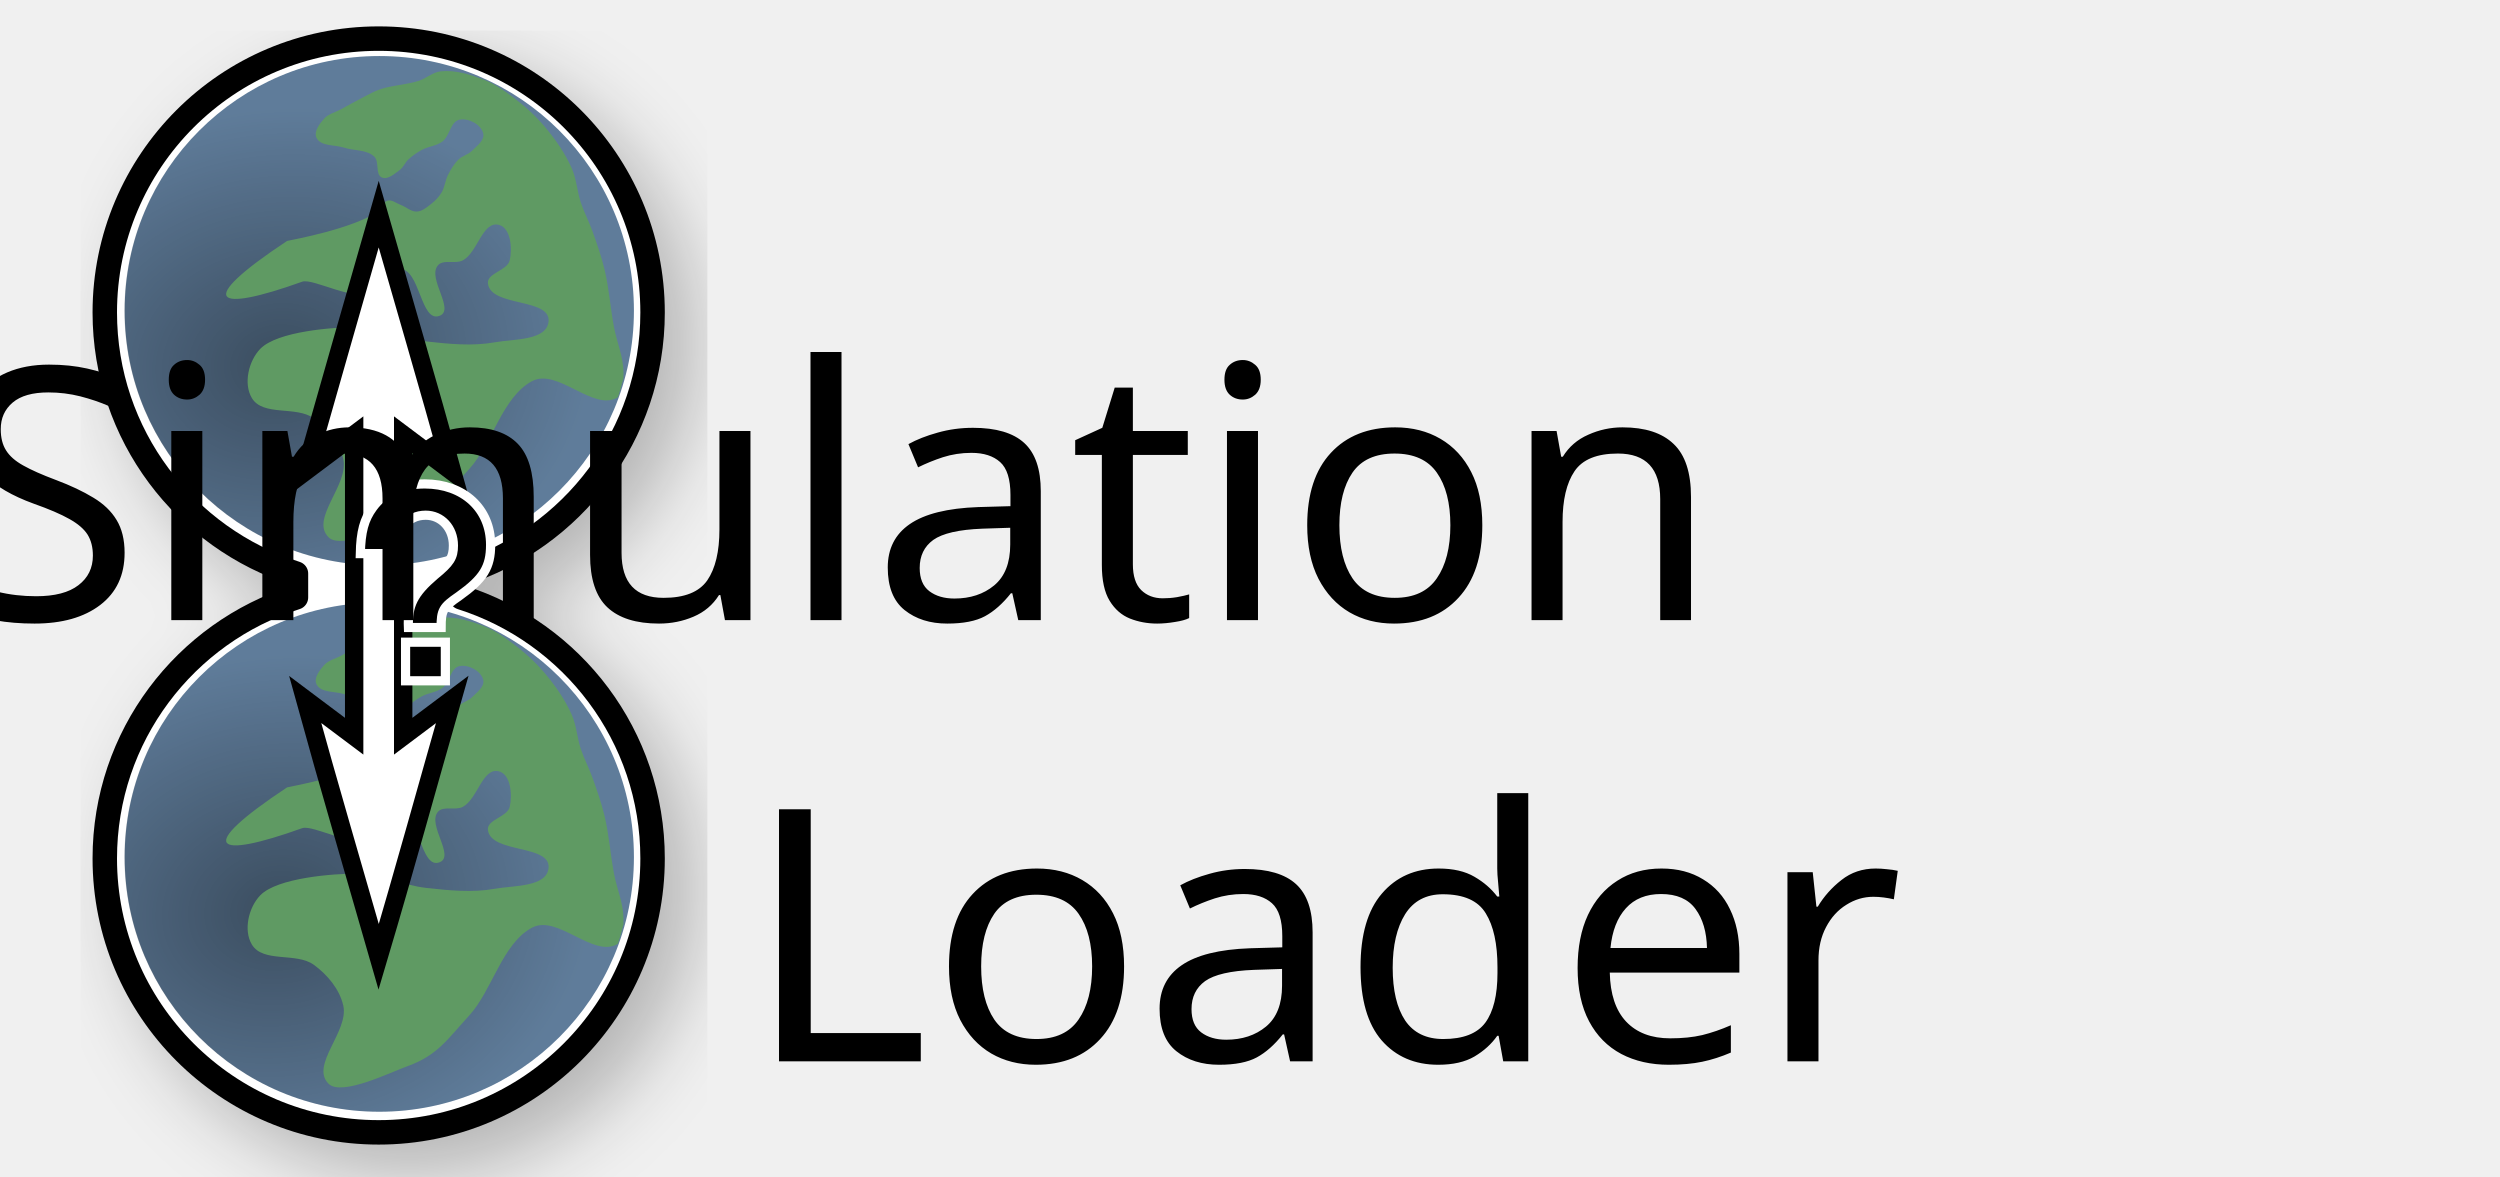
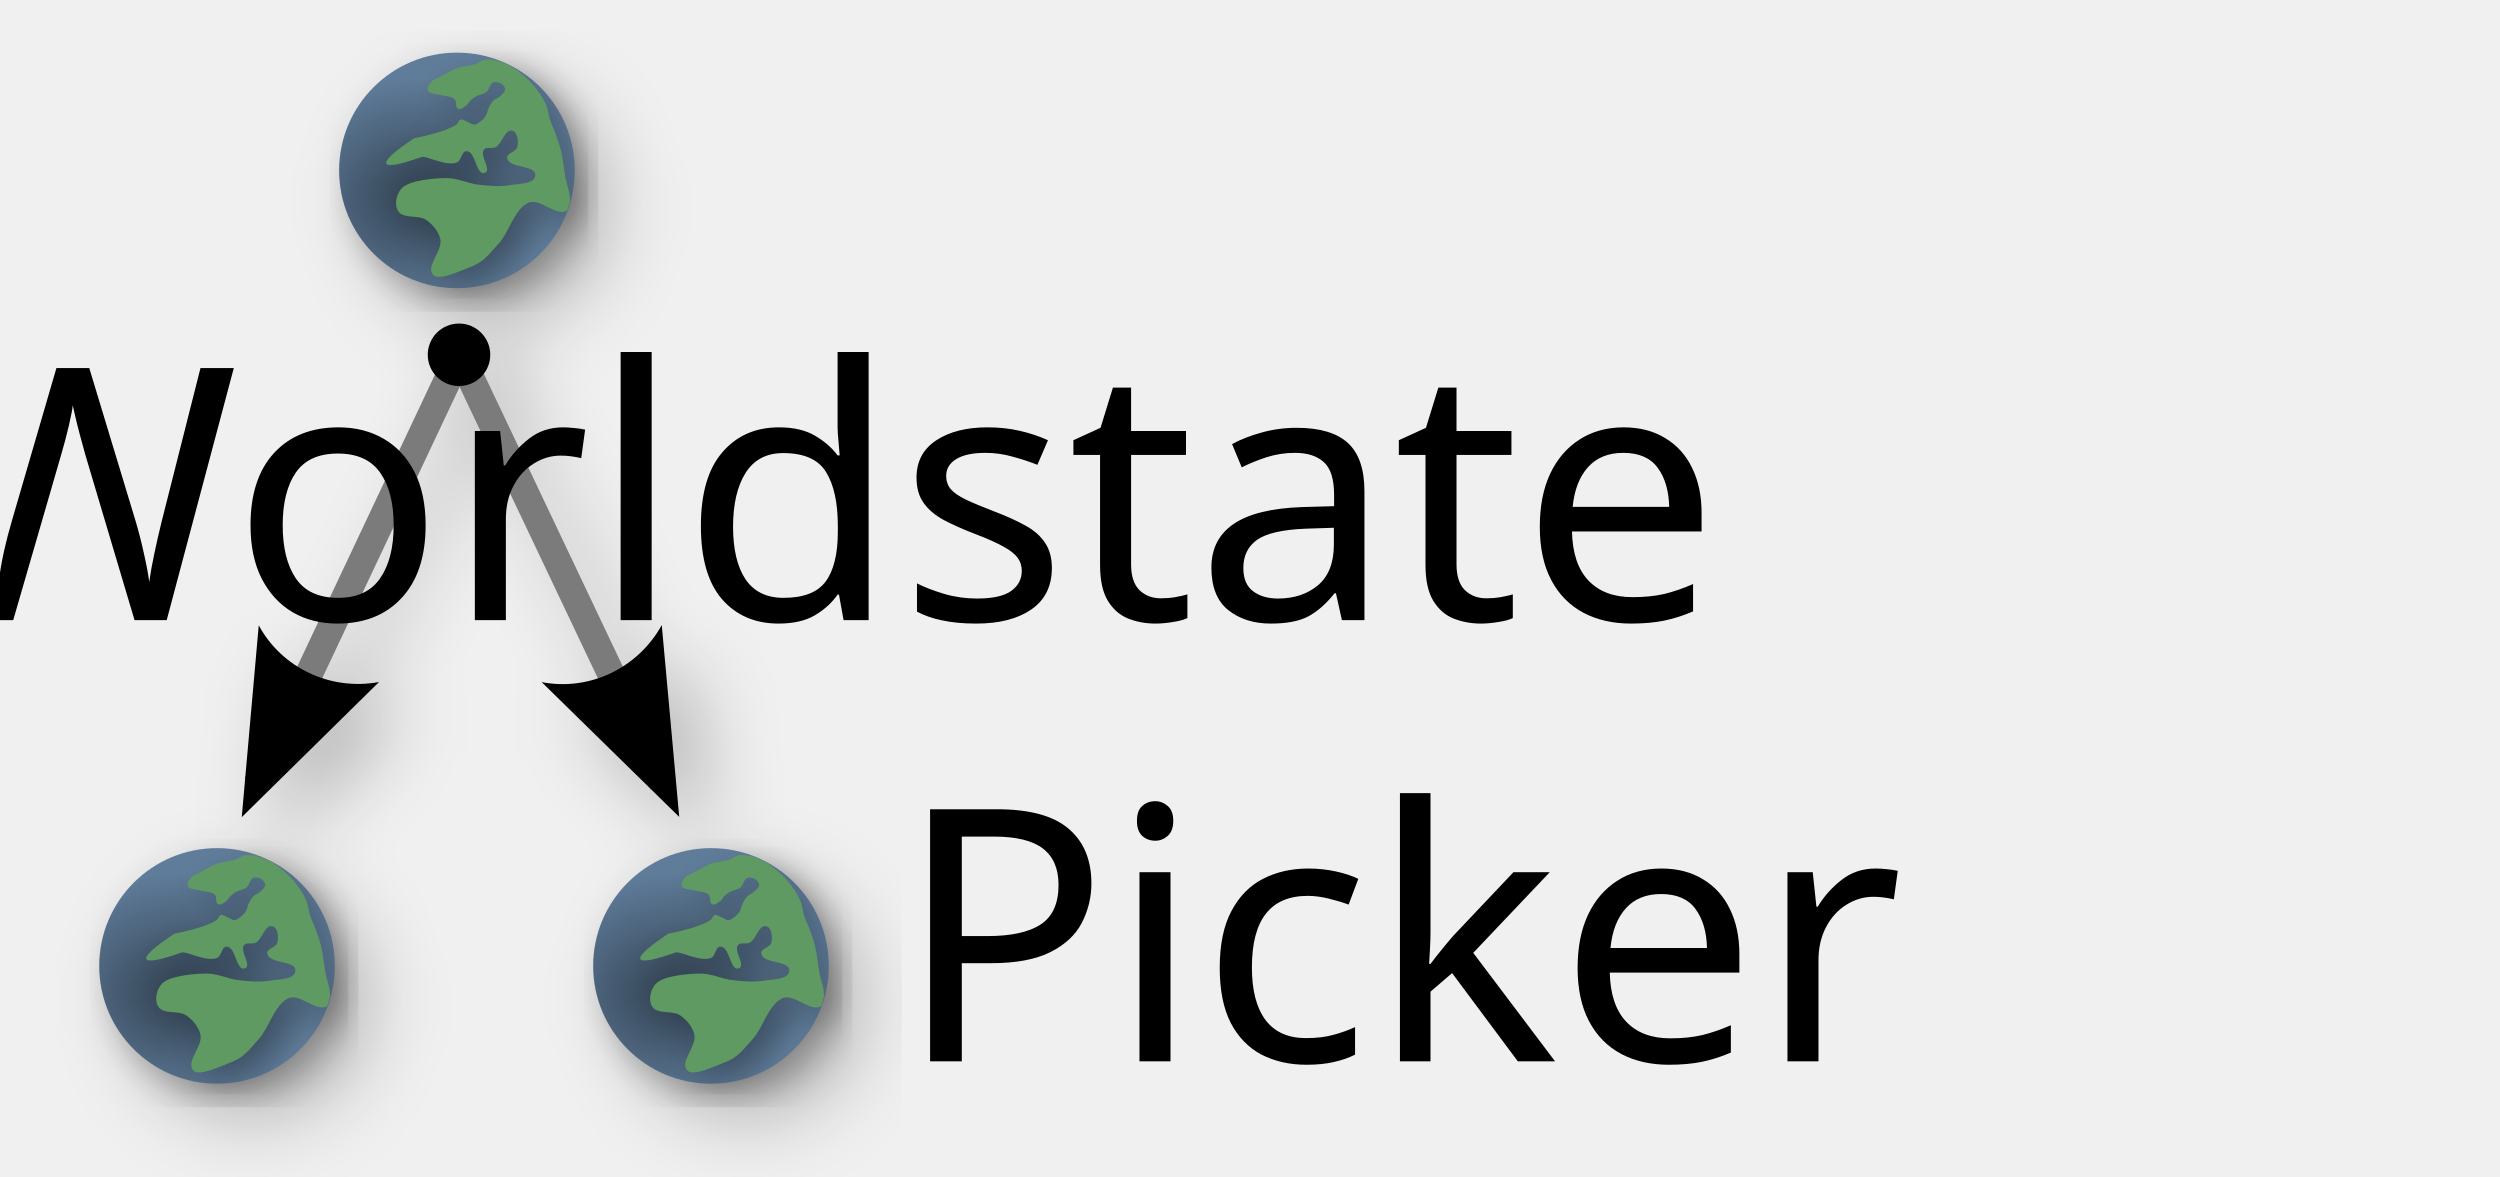
<svg xmlns="http://www.w3.org/2000/svg" xmlns:xlink="http://www.w3.org/1999/xlink" width="170" height="80" id="svg2" version="1.1">
  <defs id="defs4">
+     <marker orient="auto" refY="0.0" refX="0.0" id="DotS" style="overflow:visible">
+       <path id="path4019" d="M -2.5,-1.0 C -2.5,1.76 -4.74,4.0 -7.5,4.0 C -10.26,4.0 -12.5,1.76 -12.5,-1.0 C -12.5,-3.76 -10.26,-6.0 -7.5,-6.0 C -4.74,-6.0 -2.5,-3.76 -2.5,-1.0 z " style="fill-rule:evenodd;stroke:#000000;stroke-width:1.0pt" transform="scale(0.2) translate(7.4, 1)" />
+     </marker>
+     <marker orient="auto" refY="0.0" refX="0.0" id="DotL" style="overflow:visible">
+       <path id="path4013" d="M -2.5,-1.0 C -2.5,1.76 -4.74,4.0 -7.5,4.0 C -10.26,4.0 -12.5,1.76 -12.5,-1.0 C -12.5,-3.76 -10.26,-6.0 -7.5,-6.0 C -4.74,-6.0 -2.5,-3.76 -2.5,-1.0 z " style="fill-rule:evenodd;stroke:#000000;stroke-width:1.0pt" transform="scale(0.8) translate(7.4, 1)" />
+     </marker>
+     <marker orient="auto" refY="0.0" refX="0.0" id="Arrow2Mend" style="overflow:visible;">
+       <path id="path3979" style="fill-rule:evenodd;stroke-width:0.625;stroke-linejoin:round;" d="M 8.719,4.034 L -2.207,0.016 L 8.719,-4.002 C 6.973,-1.63 6.983,1.616 8.719,4.034 z " transform="scale(0.6) rotate(180) translate(0,0)" />
+     </marker>
+     <marker orient="auto" refY="0.0" refX="0.0" id="Arrow2Lend" style="overflow:visible;">
+       <path id="path3973" style="fill-rule:evenodd;stroke-width:0.625;stroke-linejoin:round;" d="M 8.719,4.034 L -2.207,0.016 L 8.719,-4.002 C 6.973,-1.63 6.983,1.616 8.719,4.034 z " transform="scale(1.1) rotate(180) translate(1,0)" />
+     </marker>
+     <marker orient="auto" refY="0.0" refX="0.0" id="Arrow2Mstart" style="overflow:visible">
+       <path id="path3976" style="fill-rule:evenodd;stroke-width:0.625;stroke-linejoin:round" d="M 8.719,4.034 L -2.207,0.016 L 8.719,-4.002 C 6.973,-1.63 6.983,1.616 8.719,4.034 z " transform="scale(0.6) translate(0,0)" />
+     </marker>
+     <marker orient="auto" refY="0.0" refX="0.0" id="Arrow2Sstart" style="overflow:visible">
+       <path id="path3982" style="fill-rule:evenodd;stroke-width:0.625;stroke-linejoin:round" d="M 8.719,4.034 L -2.207,0.016 L 8.719,-4.002 C 6.973,-1.63 6.983,1.616 8.719,4.034 z " transform="scale(0.3) translate(-2.3,0)" />
+     </marker>
    <marker orient="auto" refY="0.0" refX="0.0" id="Arrow1Send" style="overflow:visible;">
      <path id="path3852" d="M 0.0,0.0 L 5.0,-5.0 L -12.5,0.0 L 5.0,5.0 L 0.0,0.0 z " style="fill-rule:evenodd;stroke:#000000;stroke-width:1.0pt;" transform="scale(0.2) rotate(180) translate(6,0)" />
    </marker>
    <marker orient="auto" refY="0.0" refX="0.0" id="Arrow1Sstart" style="overflow:visible">
      <path id="path3849" d="M 0.0,0.0 L 5.0,-5.0 L -12.5,0.0 L 5.0,5.0 L 0.0,0.0 z " style="fill-rule:evenodd;stroke:#000000;stroke-width:1.0pt" transform="scale(0.2) translate(6,0)" />
    </marker>
    <marker orient="auto" refY="0.0" refX="0.0" id="Arrow1Lstart" style="overflow:visible">
      <path id="path3837" d="M 0.0,0.0 L 5.0,-5.0 L -12.5,0.0 L 5.0,5.0 L 0.0,0.0 z " style="fill-rule:evenodd;stroke:#000000;stroke-width:1.0pt" transform="scale(0.8) translate(12.5,0)" />
    </marker>
    <linearGradient id="linearGradient3811">
      <stop style="stop-color:#000000;stop-opacity:0.378;" offset="0" id="stop3813" />
      <stop style="stop-color:#000000;stop-opacity:0;" offset="1" id="stop3815" />
    </linearGradient>
    <linearGradient id="linearGradient4107">
      <stop style="stop-color:#828282;stop-opacity:1;" offset="0" id="stop4109" />
      <stop style="stop-color:#333333;stop-opacity:1;" offset="1" id="stop4111" />
    </linearGradient>
    <linearGradient id="linearGradient4026">
      <stop style="stop-color:#808080;stop-opacity:1;" offset="0" id="stop4028" />
      <stop style="stop-color:#808080;stop-opacity:0;" offset="1" id="stop4030" />
    </linearGradient>
    <filter id="filter3852" style="color-interpolation-filters:sRGB;">
      <feFlood id="feFlood3854" flood-opacity="0.25" flood-color="rgb(0,0,0)" result="flood" />
      <feComposite id="feComposite3856" in2="SourceGraphic" in="flood" operator="in" result="composite1" />
      <feGaussianBlur id="feGaussianBlur3858" in="composite" stdDeviation="2.5" result="blur" />
      <feOffset id="feOffset3860" dx="2" dy="2" result="offset" />
      <feComposite id="feComposite3862" in2="offset" in="SourceGraphic" operator="over" result="composite2" />
    </filter>
    <linearGradient xlink:href="#linearGradient4026" id="linearGradient4032" x1="46.515" y1="977.715" x2="49.607" y2="977.715" gradientUnits="userSpaceOnUse" />
    <linearGradient xlink:href="#linearGradient4026" id="linearGradient4034" x1="45.145" y1="975.372" x2="48.237" y2="975.372" gradientUnits="userSpaceOnUse" />
    <linearGradient xlink:href="#linearGradient4026" id="linearGradient4036" x1="45.985" y1="976.344" x2="49.077" y2="976.344" gradientUnits="userSpaceOnUse" />
    <radialGradient xlink:href="#linearGradient3811" id="radialGradient3817" cx="5.396" cy="16.502" fx="5.396" fy="16.502" r="16.794" gradientUnits="userSpaceOnUse" gradientTransform="matrix(1.223297,-0.1711943,0.1385944,0.9903492,-3.491903,1.082986)" />
-     <radialGradient xlink:href="#linearGradient3811" id="radialGradient3811" gradientUnits="userSpaceOnUse" gradientTransform="matrix(1.223297,-0.1711943,0.1385944,0.9903492,-3.491903,1.082986)" cx="5.396" cy="16.502" fx="5.396" fy="16.502" r="16.794" />
-     <radialGradient xlink:href="#linearGradient3811" id="radialGradient3819" gradientUnits="userSpaceOnUse" gradientTransform="matrix(1.223297,-0.1711943,0.1385944,0.9903492,-3.491903,1.082986)" cx="5.396" cy="16.502" fx="5.396" fy="16.502" r="16.794" />
+     <linearGradient id="linearGradient3811-7">
+       <stop style="stop-color:#000000;stop-opacity:0.378;" offset="0" id="stop3813-4" />
+       <stop style="stop-color:#000000;stop-opacity:0;" offset="1" id="stop3815-0" />
+     </linearGradient>
+     <radialGradient xlink:href="#linearGradient3811-7" id="radialGradient3138" gradientUnits="userSpaceOnUse" gradientTransform="matrix(1.223297,-0.1711943,0.1385944,0.9903492,-3.491903,1.082986)" cx="5.396" cy="16.502" fx="5.396" fy="16.502" r="16.794" />
+     <radialGradient xlink:href="#linearGradient3811-7" id="radialGradient3148" gradientUnits="userSpaceOnUse" gradientTransform="matrix(1.223297,-0.1711943,0.1385944,0.9903492,-3.491903,1.082986)" cx="5.396" cy="16.502" fx="5.396" fy="16.502" r="16.794" />
+     <radialGradient xlink:href="#linearGradient3811-7" id="radialGradient3158" gradientUnits="userSpaceOnUse" gradientTransform="matrix(1.223297,-0.1711943,0.1385944,0.9903492,-3.491903,1.082986)" cx="5.396" cy="16.502" fx="5.396" fy="16.502" r="16.794" />
  </defs>
  <g id="layer1" transform="translate(0,-972.3622)">
    <g id="g3763" transform="matrix(1.031014,0,0,1.031014,-0.4845149,-29.05486)" style="filter:url(#filter3852)">
-       <path style="fill:#ffffff;fill-opacity:1;stroke:#000000;stroke-width:1.663;stroke-linecap:round;stroke-linejoin:round;stroke-miterlimit:4;stroke-opacity:1;stroke-dasharray:none;stroke-dashoffset:0" d="M 25.75 2.625 C 15.464 2.625 7.125 10.964 7.125 21.25 C 7.125 29.573 12.592 36.613 20.125 39 L 20.125 40.625 C 12.592 43.012 7.125 50.052 7.125 58.375 C 7.125 68.661 15.464 77 25.75 77 C 36.036 77 44.375 68.661 44.375 58.375 C 44.375 50.052 38.908 43.012 31.375 40.625 L 31.375 39 C 38.908 36.613 44.375 29.573 44.375 21.25 C 44.375 10.964 36.036 2.625 25.75 2.625 z " transform="matrix(0.9699194,0,0,0.9699194,0.4699404,971.2938)" id="path3821" />
-       <path style="fill:#5f7c9a;fill-opacity:1;stroke:none" id="path3019" d="m 28.815,13.002 a 16.794,16.794 0 1 1 -33.588,0 16.794,16.794 0 1 1 33.588,0 z" transform="translate(13.46553,978.7807)" />
-       <path transform="translate(13.44743,978.7807)" d="m 28.815,13.002 a 16.794,16.794 0 1 1 -33.588,0 16.794,16.794 0 1 1 33.588,0 z" id="path3789" style="fill:url(#radialGradient3811);fill-opacity:1;stroke:none" />
-       <path style="fill:#5f9a63;fill-opacity:1;stroke:none" d="m 41.216,997.498 c 0.152,-0.416 0.256,-0.85 0.375,-1.281 -0.007,-0.137 0.002,-0.282 0,-0.406 -0.013,-1.001 -0.44,-1.954 -0.625,-2.938 -0.238,-1.265 -0.325,-2.56 -0.625,-3.812 -0.208,-0.871 -0.508,-1.72 -0.812,-2.562 -0.225,-0.622 -0.54,-1.216 -0.75,-1.844 -0.246,-0.736 -0.282,-1.539 -0.594,-2.25 -0.44,-1.003 -1.077,-1.912 -1.781,-2.75 -0.621,-0.739 -1.351,-1.392 -2.125,-1.969 -0.584,-0.436 -1.195,-0.864 -1.875,-1.125 -0.912,-0.35 -1.904,-0.668 -2.875,-0.562 -0.519,0.057 -0.94,0.464 -1.438,0.625 -0.832,0.269 -1.735,0.281 -2.562,0.562 -0.371,0.126 -0.713,0.323 -1.062,0.5 -0.507,0.257 -1.001,0.539 -1.5,0.812 -0.376,0.206 -0.841,0.303 -1.125,0.625 -0.297,0.337 -0.685,0.841 -0.5,1.25 0.265,0.584 1.203,0.456 1.812,0.656 0.661,0.217 1.495,0.115 2,0.594 0.354,0.336 0.052,1.182 0.5,1.375 0.393,0.169 0.843,-0.246 1.188,-0.5 0.238,-0.176 0.345,-0.487 0.562,-0.688 0.263,-0.242 0.562,-0.451 0.875,-0.625 0.433,-0.24 0.98,-0.263 1.375,-0.562 0.484,-0.367 0.529,-1.32 1.125,-1.438 0.595,-0.117 1.421,0.317 1.562,0.906 0.108,0.449 -0.422,0.831 -0.75,1.156 -0.246,0.244 -0.626,0.322 -0.875,0.562 -0.291,0.281 -0.501,0.64 -0.688,1 -0.194,0.375 -0.219,0.827 -0.438,1.188 -0.176,0.29 -0.419,0.543 -0.688,0.75 -0.281,0.216 -0.584,0.483 -0.938,0.5 -0.381,0.018 -0.704,-0.307 -1.062,-0.438 -0.288,-0.105 -0.58,-0.364 -0.875,-0.281 -0.306,0.085 -0.36,0.544 -0.625,0.719 -1.753,1.158 -5.557,1.838 -6,1.938 -6.146,4.073 -4.786,4.763 1,2.687 0.738,-0.249 3.464,1.375 5.062,0.781 0.673,-0.25 0.657,-1.626 1.375,-1.625 1.354,0.002 1.361,3.58 2.625,3.094 1.031,-0.396 -0.81,-2.447 -0.125,-3.312 0.35,-0.442 1.159,-0.078 1.656,-0.344 0.981,-0.525 1.296,-2.613 2.375,-2.344 0.79,0.197 0.902,1.55 0.719,2.344 -0.157,0.68 -1.528,0.839 -1.438,1.531 0.203,1.56 4.149,0.934 4,2.5 -0.121,1.271 -2.306,1.149 -3.562,1.375 -1.481,0.266 -3.036,0.104 -4.531,-0.062 -1.529,-0.171 -2.962,-0.93 -4.5,-0.938 -1.602,-0.01 -5.297,0.276 -6.416,1.423 -0.772,0.79 -1.131,2.303 -0.562,3.25 0.741,1.234 2.932,0.494 4.094,1.344 0.892,0.652 1.696,1.609 1.938,2.687 0.381,1.705 -2.213,3.929 -0.969,5.156 0.851,0.84 4.103,-0.768 5.229,-1.173 1.963,-0.706 2.633,-1.797 4.045,-3.332 1.512,-1.643 2.172,-4.744 4.142,-5.793 1.691,-0.9 4.06,2.054 5.656,1.062 z" id="path3791" />
-       <path transform="translate(13.46553,1014.822)" d="m 28.815,13.002 a 16.794,16.794 0 1 1 -33.588,0 16.794,16.794 0 1 1 33.588,0 z" id="path3813" style="fill:#5f7c9a;fill-opacity:1;stroke:none" />
-       <path style="fill:url(#radialGradient3819);fill-opacity:1;stroke:none" id="path3815" d="m 28.815,13.002 a 16.794,16.794 0 1 1 -33.588,0 16.794,16.794 0 1 1 33.588,0 z" transform="translate(13.44743,1014.822)" />
-       <path id="path3817" d="m 41.216,1033.539 c 0.152,-0.416 0.256,-0.85 0.375,-1.281 -0.007,-0.137 0.002,-0.282 0,-0.406 -0.013,-1.001 -0.44,-1.954 -0.625,-2.938 -0.238,-1.265 -0.325,-2.56 -0.625,-3.812 -0.208,-0.871 -0.508,-1.72 -0.812,-2.562 -0.225,-0.622 -0.54,-1.216 -0.75,-1.844 -0.246,-0.736 -0.282,-1.539 -0.594,-2.25 -0.44,-1.003 -1.077,-1.912 -1.781,-2.75 -0.621,-0.739 -1.351,-1.392 -2.125,-1.969 -0.584,-0.436 -1.195,-0.864 -1.875,-1.125 -0.912,-0.35 -1.904,-0.668 -2.875,-0.562 -0.519,0.057 -0.94,0.464 -1.438,0.625 -0.832,0.269 -1.735,0.281 -2.562,0.562 -0.371,0.126 -0.713,0.323 -1.062,0.5 -0.507,0.257 -1.001,0.539 -1.5,0.812 -0.376,0.206 -0.841,0.303 -1.125,0.625 -0.297,0.337 -0.685,0.841 -0.5,1.25 0.265,0.585 1.203,0.456 1.812,0.656 0.661,0.217 1.495,0.115 2,0.594 0.354,0.336 0.052,1.182 0.5,1.375 0.393,0.169 0.843,-0.246 1.188,-0.5 0.238,-0.175 0.345,-0.487 0.562,-0.688 0.263,-0.242 0.562,-0.451 0.875,-0.625 0.433,-0.24 0.98,-0.263 1.375,-0.562 0.484,-0.367 0.529,-1.32 1.125,-1.438 0.595,-0.117 1.421,0.317 1.562,0.906 0.108,0.449 -0.422,0.831 -0.75,1.156 -0.246,0.244 -0.626,0.322 -0.875,0.562 -0.291,0.281 -0.501,0.64 -0.688,1 -0.194,0.375 -0.219,0.827 -0.438,1.188 -0.176,0.29 -0.419,0.543 -0.688,0.75 -0.281,0.216 -0.584,0.483 -0.938,0.5 -0.381,0.019 -0.704,-0.307 -1.062,-0.438 -0.288,-0.105 -0.58,-0.363 -0.875,-0.281 -0.306,0.085 -0.36,0.544 -0.625,0.719 -1.753,1.158 -5.557,1.838 -6,1.938 -6.146,4.073 -4.786,4.763 1,2.688 0.738,-0.249 3.464,1.375 5.062,0.781 0.673,-0.25 0.657,-1.626 1.375,-1.625 1.354,0 1.361,3.58 2.625,3.094 1.031,-0.396 -0.81,-2.447 -0.125,-3.312 0.35,-0.442 1.159,-0.078 1.656,-0.344 0.981,-0.525 1.296,-2.613 2.375,-2.344 0.79,0.197 0.902,1.55 0.719,2.344 -0.157,0.68 -1.528,0.839 -1.438,1.531 0.203,1.56 4.149,0.934 4,2.5 -0.121,1.271 -2.306,1.149 -3.562,1.375 -1.481,0.266 -3.036,0.104 -4.531,-0.062 -1.529,-0.171 -2.962,-0.93 -4.5,-0.938 -1.602,-0.01 -5.297,0.276 -6.416,1.423 -0.772,0.79 -1.131,2.303 -0.562,3.25 0.741,1.234 2.932,0.494 4.094,1.344 0.892,0.652 1.696,1.609 1.938,2.688 0.381,1.705 -2.213,3.929 -0.969,5.156 0.851,0.84 4.103,-0.768 5.229,-1.173 1.963,-0.706 2.633,-1.797 4.045,-3.332 1.512,-1.643 2.172,-4.744 4.142,-5.793 1.691,-0.9 4.06,2.054 5.656,1.062 z" style="fill:#5f9a63;fill-opacity:1;stroke:none" />
-       <g id="g4835">
-         <path style="font-size:medium;font-style:normal;font-variant:normal;font-weight:normal;font-stretch:normal;text-indent:0;text-align:start;text-decoration:none;line-height:normal;letter-spacing:normal;word-spacing:normal;text-transform:none;direction:ltr;block-progression:tb;writing-mode:lr-tb;text-anchor:start;baseline-shift:baseline;color:#000000;fill:#ffffff;fill-opacity:1;stroke:#000000;stroke-width:1.25;stroke-miterlimit:4;stroke-opacity:1;stroke-dasharray:none;marker:none;visibility:visible;display:inline;overflow:visible;enable-background:accumulate;font-family:Sans;-inkscape-font-specification:Sans" d="m 25.75,14.562 c -1.67,5.787 -3.48,12.18 -5,17.5 l 3.333,-2.5 0,20.5 -3.333,-2.5 c 1.629,5.918 3.313,11.618 5,17.5 1.744,-5.866 3.314,-11.598 5,-17.5 l -3.333,2.5 0,-20.5 3.333,2.5 c -1.6,-5.784 -3.476,-12.171 -5,-17.5 z" transform="matrix(0.9699194,0,0,0.9699194,0.4699404,971.2938)" id="path3831" />
-         <text xml:space="preserve" style="font-size:15.519px;font-style:normal;font-variant:normal;font-weight:normal;font-stretch:normal;line-height:125%;letter-spacing:0px;word-spacing:0px;fill:#000000;fill-opacity:1;stroke:#ffffff;stroke-width:0.606;stroke-miterlimit:4;stroke-opacity:1;stroke-dasharray:none;font-family:Helvetica;-inkscape-font-specification:Helvetica" x="23.126" y="1016.197" id="text4847">
-           <tspan id="tspan4849" x="23.126" y="1016.197" style="font-size:17.459px;font-weight:bold;stroke:#ffffff;stroke-width:0.606;stroke-miterlimit:4;stroke-opacity:1;stroke-dasharray:none;-inkscape-font-specification:Helvetica Bold">?</tspan>
-         </text>
+       <g id="g3133" transform="matrix(0.4625161,0,0,0.4625161,3.065681,561.0536)">
+         <path style="fill:#5f7c9a;fill-opacity:1;stroke:none;filter:url(#filter3852)" id="path3813" d="m 28.815,13.002 c 0,9.275 -7.519,16.794 -16.794,16.794 -9.275,0 -16.794,-7.519 -16.794,-16.794 0,-9.275 7.519,-16.794 16.794,-16.794 9.275,0 16.794,7.519 16.794,16.794 z" transform="translate(13.31975,1011.71)" />
+         <path transform="translate(13.30165,1011.71)" d="m 28.815,13.002 c 0,9.275 -7.519,16.794 -16.794,16.794 -9.275,0 -16.794,-7.519 -16.794,-16.794 0,-9.275 7.519,-16.794 16.794,-16.794 9.275,0 16.794,7.519 16.794,16.794 z" id="path3815" style="fill:url(#radialGradient3138);fill-opacity:1;stroke:none;filter:url(#filter3852)" />
+         <path transform="matrix(0.9699194,0,0,0.9699194,8.528681,1007.918)" style="fill:#5f9a63;fill-opacity:1;stroke:none;filter:url(#filter3852)" d="m 33.551,23.207 c 0.156,-0.429 0.264,-0.877 0.387,-1.321 -0.007,-0.142 0.002,-0.291 0,-0.419 -0.014,-1.032 -0.453,-2.015 -0.644,-3.029 -0.246,-1.305 -0.336,-2.64 -0.644,-3.931 C 32.434,13.61 32.125,12.735 31.811,11.866 31.579,11.225 31.254,10.612 31.038,9.965 30.784,9.206 30.747,8.378 30.426,7.645 29.972,6.612 29.316,5.674 28.589,4.81 27.949,4.048 27.196,3.375 26.398,2.78 25.796,2.331 25.167,1.89 24.465,1.62 23.525,1.259 22.502,0.931 21.501,1.04 20.965,1.099 20.531,1.519 20.019,1.685 19.161,1.963 18.23,1.974 17.377,2.265 16.995,2.395 16.642,2.598 16.281,2.78 c -0.523,0.265 -1.033,0.556 -1.547,0.838 -0.388,0.213 -0.868,0.313 -1.16,0.644 -0.306,0.347 -0.707,0.867 -0.516,1.289 0.274,0.603 1.24,0.47 1.869,0.677 0.682,0.224 1.542,0.118 2.062,0.612 0.365,0.346 0.054,1.219 0.516,1.418 0.405,0.175 0.869,-0.253 1.224,-0.516 0.245,-0.181 0.356,-0.503 0.58,-0.709 0.271,-0.25 0.579,-0.465 0.902,-0.644 0.446,-0.248 1.011,-0.271 1.418,-0.58 0.499,-0.378 0.545,-1.361 1.16,-1.482 0.613,-0.121 1.465,0.327 1.611,0.934 0.111,0.463 -0.435,0.857 -0.773,1.192 -0.254,0.252 -0.645,0.332 -0.902,0.58 -0.3,0.29 -0.517,0.66 -0.709,1.031 -0.2,0.386 -0.225,0.853 -0.451,1.224 -0.181,0.299 -0.432,0.56 -0.709,0.773 -0.289,0.223 -0.602,0.498 -0.967,0.516 -0.393,0.02 -0.726,-0.316 -1.095,-0.451 -0.297,-0.108 -0.598,-0.375 -0.902,-0.29 -0.315,0.088 -0.371,0.561 -0.644,0.741 -1.807,1.194 -5.729,1.895 -6.186,1.998 -6.337,4.2 -4.935,4.911 1.031,2.771 0.761,-0.256 3.572,1.417 5.22,0.806 0.694,-0.258 0.677,-1.677 1.418,-1.675 1.396,0 1.403,3.691 2.706,3.19 1.063,-0.408 -0.835,-2.523 -0.129,-3.415 0.361,-0.456 1.195,-0.08 1.708,-0.354 1.011,-0.541 1.336,-2.694 2.449,-2.416 0.815,0.203 0.93,1.598 0.741,2.416 -0.162,0.701 -1.575,0.865 -1.482,1.579 0.21,1.609 4.278,0.963 4.124,2.578 -0.125,1.311 -2.377,1.185 -3.673,1.418 -1.526,0.274 -3.131,0.108 -4.672,-0.064 -1.576,-0.176 -3.053,-0.959 -4.64,-0.967 -1.652,-0.01 -5.461,0.284 -6.615,1.467 -0.796,0.815 -1.166,2.374 -0.58,3.351 0.764,1.272 3.023,0.51 4.221,1.385 0.919,0.673 1.749,1.659 1.998,2.771 0.393,1.758 -2.281,4.051 -0.999,5.316 0.878,0.866 4.231,-0.792 5.391,-1.209 2.024,-0.728 2.714,-1.853 4.171,-3.436 1.559,-1.694 2.239,-4.891 4.271,-5.972 1.743,-0.928 4.186,2.118 5.832,1.095 z" id="path3817" />
      </g>
+       <g transform="matrix(0.4625161,0,0,0.4625161,35.64292,561.0536)" id="g3140">
+         <path transform="translate(13.31975,1011.71)" d="m 28.815,13.002 c 0,9.275 -7.519,16.794 -16.794,16.794 -9.275,0 -16.794,-7.519 -16.794,-16.794 0,-9.275 7.519,-16.794 16.794,-16.794 9.275,0 16.794,7.519 16.794,16.794 z" id="path3142" style="fill:#5f7c9a;fill-opacity:1;stroke:none;filter:url(#filter3852)" />
+         <path style="fill:url(#radialGradient3148);fill-opacity:1;stroke:none;filter:url(#filter3852)" id="path3144" d="m 28.815,13.002 c 0,9.275 -7.519,16.794 -16.794,16.794 -9.275,0 -16.794,-7.519 -16.794,-16.794 0,-9.275 7.519,-16.794 16.794,-16.794 9.275,0 16.794,7.519 16.794,16.794 z" transform="translate(13.30165,1011.71)" />
+         <path id="path3146" d="m 33.551,23.207 c 0.156,-0.429 0.264,-0.877 0.387,-1.321 -0.007,-0.142 0.002,-0.291 0,-0.419 -0.014,-1.032 -0.453,-2.015 -0.644,-3.029 -0.246,-1.305 -0.336,-2.64 -0.644,-3.931 C 32.434,13.61 32.125,12.735 31.811,11.866 31.579,11.225 31.254,10.612 31.038,9.965 30.784,9.206 30.747,8.378 30.426,7.645 29.972,6.612 29.316,5.674 28.589,4.81 27.949,4.048 27.196,3.375 26.398,2.78 25.796,2.331 25.167,1.89 24.465,1.62 23.525,1.259 22.502,0.931 21.501,1.04 20.965,1.099 20.531,1.519 20.019,1.685 19.161,1.963 18.23,1.974 17.377,2.265 16.995,2.395 16.642,2.598 16.281,2.78 c -0.523,0.265 -1.033,0.556 -1.547,0.838 -0.388,0.213 -0.868,0.313 -1.16,0.644 -0.306,0.347 -0.707,0.867 -0.516,1.289 0.274,0.603 1.24,0.47 1.869,0.677 0.682,0.224 1.542,0.118 2.062,0.612 0.365,0.346 0.054,1.219 0.516,1.418 0.405,0.175 0.869,-0.253 1.224,-0.516 0.245,-0.181 0.356,-0.503 0.58,-0.709 0.271,-0.25 0.579,-0.465 0.902,-0.644 0.446,-0.248 1.011,-0.271 1.418,-0.58 0.499,-0.378 0.545,-1.361 1.16,-1.482 0.613,-0.121 1.465,0.327 1.611,0.934 0.111,0.463 -0.435,0.857 -0.773,1.192 -0.254,0.252 -0.645,0.332 -0.902,0.58 -0.3,0.29 -0.517,0.66 -0.709,1.031 -0.2,0.386 -0.225,0.853 -0.451,1.224 -0.181,0.299 -0.432,0.56 -0.709,0.773 -0.289,0.223 -0.602,0.498 -0.967,0.516 -0.393,0.02 -0.726,-0.316 -1.095,-0.451 -0.297,-0.108 -0.598,-0.375 -0.902,-0.29 -0.315,0.088 -0.371,0.561 -0.644,0.741 -1.807,1.194 -5.729,1.895 -6.186,1.998 -6.337,4.2 -4.935,4.911 1.031,2.771 0.761,-0.256 3.572,1.417 5.22,0.806 0.694,-0.258 0.677,-1.677 1.418,-1.675 1.396,0 1.403,3.691 2.706,3.19 1.063,-0.408 -0.835,-2.523 -0.129,-3.415 0.361,-0.456 1.195,-0.08 1.708,-0.354 1.011,-0.541 1.336,-2.694 2.449,-2.416 0.815,0.203 0.93,1.598 0.741,2.416 -0.162,0.701 -1.575,0.865 -1.482,1.579 0.21,1.609 4.278,0.963 4.124,2.578 -0.125,1.311 -2.377,1.185 -3.673,1.418 -1.526,0.274 -3.131,0.108 -4.672,-0.064 -1.576,-0.176 -3.053,-0.959 -4.64,-0.967 -1.652,-0.01 -5.461,0.284 -6.615,1.467 -0.796,0.815 -1.166,2.374 -0.58,3.351 0.764,1.272 3.023,0.51 4.221,1.385 0.919,0.673 1.749,1.659 1.998,2.771 0.393,1.758 -2.281,4.051 -0.999,5.316 0.878,0.866 4.231,-0.792 5.391,-1.209 2.024,-0.728 2.714,-1.853 4.171,-3.436 1.559,-1.694 2.239,-4.891 4.271,-5.972 1.743,-0.928 4.186,2.118 5.832,1.095 z" style="fill:#5f9a63;fill-opacity:1;stroke:none;filter:url(#filter3852)" transform="matrix(0.9699194,0,0,0.9699194,8.528681,1007.918)" />
+       </g>
+       <g id="g3150" transform="matrix(0.4625161,0,0,0.4625161,18.88762,508.5871)">
+         <path style="fill:#5f7c9a;fill-opacity:1;stroke:none;filter:url(#filter3852)" id="path3152" d="m 28.815,13.002 c 0,9.275 -7.519,16.794 -16.794,16.794 -9.275,0 -16.794,-7.519 -16.794,-16.794 0,-9.275 7.519,-16.794 16.794,-16.794 9.275,0 16.794,7.519 16.794,16.794 z" transform="translate(13.31975,1011.71)" />
+         <path transform="translate(13.30165,1011.71)" d="m 28.815,13.002 c 0,9.275 -7.519,16.794 -16.794,16.794 -9.275,0 -16.794,-7.519 -16.794,-16.794 0,-9.275 7.519,-16.794 16.794,-16.794 9.275,0 16.794,7.519 16.794,16.794 z" id="path3154" style="fill:url(#radialGradient3158);fill-opacity:1;stroke:none;filter:url(#filter3852)" />
+         <path transform="matrix(0.9699194,0,0,0.9699194,8.528681,1007.918)" style="fill:#5f9a63;fill-opacity:1;stroke:none;filter:url(#filter3852)" d="m 33.551,23.207 c 0.156,-0.429 0.264,-0.877 0.387,-1.321 -0.007,-0.142 0.002,-0.291 0,-0.419 -0.014,-1.032 -0.453,-2.015 -0.644,-3.029 -0.246,-1.305 -0.336,-2.64 -0.644,-3.931 C 32.434,13.61 32.125,12.735 31.811,11.866 31.579,11.225 31.254,10.612 31.038,9.965 30.784,9.206 30.747,8.378 30.426,7.645 29.972,6.612 29.316,5.674 28.589,4.81 27.949,4.048 27.196,3.375 26.398,2.78 25.796,2.331 25.167,1.89 24.465,1.62 23.525,1.259 22.502,0.931 21.501,1.04 20.965,1.099 20.531,1.519 20.019,1.685 19.161,1.963 18.23,1.974 17.377,2.265 16.995,2.395 16.642,2.598 16.281,2.78 c -0.523,0.265 -1.033,0.556 -1.547,0.838 -0.388,0.213 -0.868,0.313 -1.16,0.644 -0.306,0.347 -0.707,0.867 -0.516,1.289 0.274,0.603 1.24,0.47 1.869,0.677 0.682,0.224 1.542,0.118 2.062,0.612 0.365,0.346 0.054,1.219 0.516,1.418 0.405,0.175 0.869,-0.253 1.224,-0.516 0.245,-0.181 0.356,-0.503 0.58,-0.709 0.271,-0.25 0.579,-0.465 0.902,-0.644 0.446,-0.248 1.011,-0.271 1.418,-0.58 0.499,-0.378 0.545,-1.361 1.16,-1.482 0.613,-0.121 1.465,0.327 1.611,0.934 0.111,0.463 -0.435,0.857 -0.773,1.192 -0.254,0.252 -0.645,0.332 -0.902,0.58 -0.3,0.29 -0.517,0.66 -0.709,1.031 -0.2,0.386 -0.225,0.853 -0.451,1.224 -0.181,0.299 -0.432,0.56 -0.709,0.773 -0.289,0.223 -0.602,0.498 -0.967,0.516 -0.393,0.02 -0.726,-0.316 -1.095,-0.451 -0.297,-0.108 -0.598,-0.375 -0.902,-0.29 -0.315,0.088 -0.371,0.561 -0.644,0.741 -1.807,1.194 -5.729,1.895 -6.186,1.998 -6.337,4.2 -4.935,4.911 1.031,2.771 0.761,-0.256 3.572,1.417 5.22,0.806 0.694,-0.258 0.677,-1.677 1.418,-1.675 1.396,0 1.403,3.691 2.706,3.19 1.063,-0.408 -0.835,-2.523 -0.129,-3.415 0.361,-0.456 1.195,-0.08 1.708,-0.354 1.011,-0.541 1.336,-2.694 2.449,-2.416 0.815,0.203 0.93,1.598 0.741,2.416 -0.162,0.701 -1.575,0.865 -1.482,1.579 0.21,1.609 4.278,0.963 4.124,2.578 -0.125,1.311 -2.377,1.185 -3.673,1.418 -1.526,0.274 -3.131,0.108 -4.672,-0.064 -1.576,-0.176 -3.053,-0.959 -4.64,-0.967 -1.652,-0.01 -5.461,0.284 -6.615,1.467 -0.796,0.815 -1.166,2.374 -0.58,3.351 0.764,1.272 3.023,0.51 4.221,1.385 0.919,0.673 1.749,1.659 1.998,2.771 0.393,1.758 -2.281,4.051 -0.999,5.316 0.878,0.866 4.231,-0.792 5.391,-1.209 2.024,-0.728 2.714,-1.853 4.171,-3.436 1.559,-1.694 2.239,-4.891 4.271,-5.972 1.743,-0.928 4.186,2.118 5.832,1.095 z" id="path3156" />
+       </g>
+       <path style="fill:none;stroke:#7b7b7b;stroke-width:1.875;stroke-linecap:butt;stroke-linejoin:bevel;stroke-miterlimit:4;stroke-opacity:1;stroke-dasharray:none;marker-start:url(#Arrow2Mstart);marker-mid:url(#DotS);marker-end:url(#Arrow2Mend)" d="M 17.482,53.313 31.25,24.125 l 13.856,29.188" id="path3160" transform="matrix(0.9699194,0,0,0.9699194,0.4699404,971.2938)" />
    </g>
    <text xml:space="preserve" style="font-size:24px;font-style:normal;font-weight:normal;text-align:end;line-height:125%;letter-spacing:0px;word-spacing:0px;text-anchor:end;fill:#000000;fill-opacity:1;stroke:none;font-family:Sans" x="160.614" y="1014.533" id="text3759">
-       <tspan id="tspan3761" x="160.614" y="1014.533">Simulation</tspan>
-       <tspan x="160.614" y="1044.533" id="tspan3017">Loader</tspan>
+       <tspan x="160.614" y="1014.533" id="tspan3017">Worldstate</tspan>
+       <tspan x="160.614" y="1044.533" id="tspan3095">Picker</tspan>
    </text>
  </g>
</svg>
